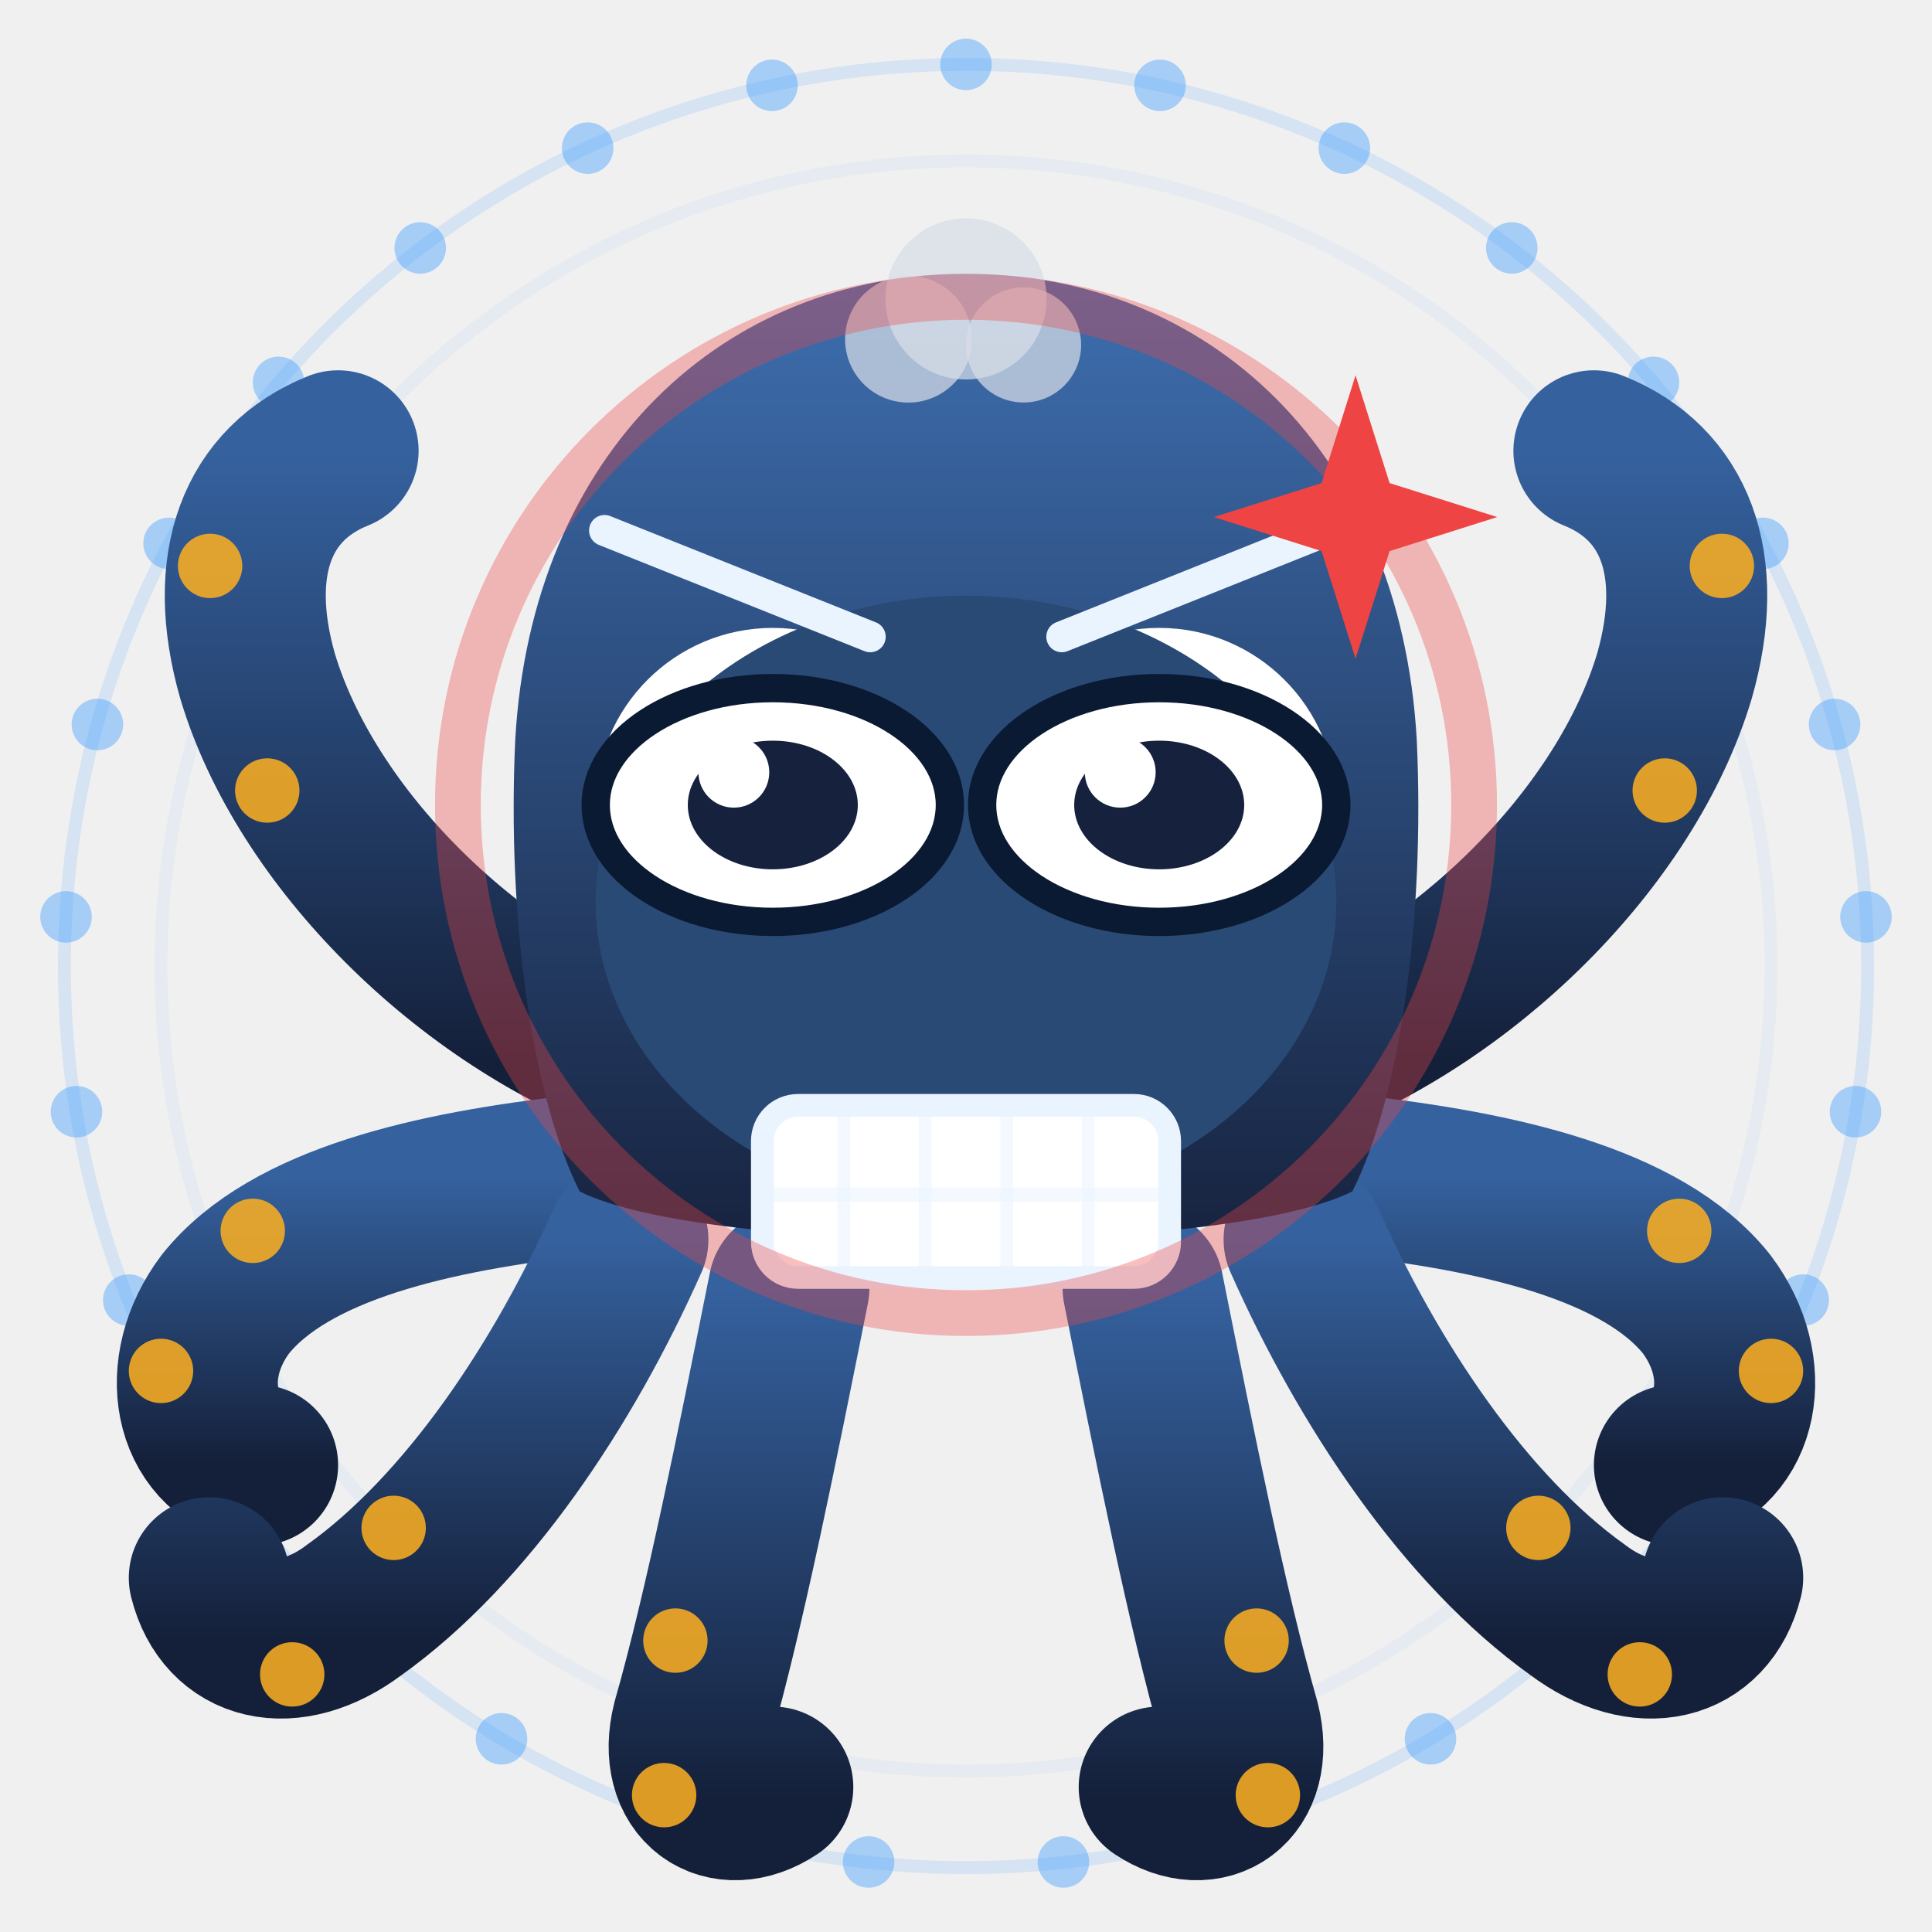
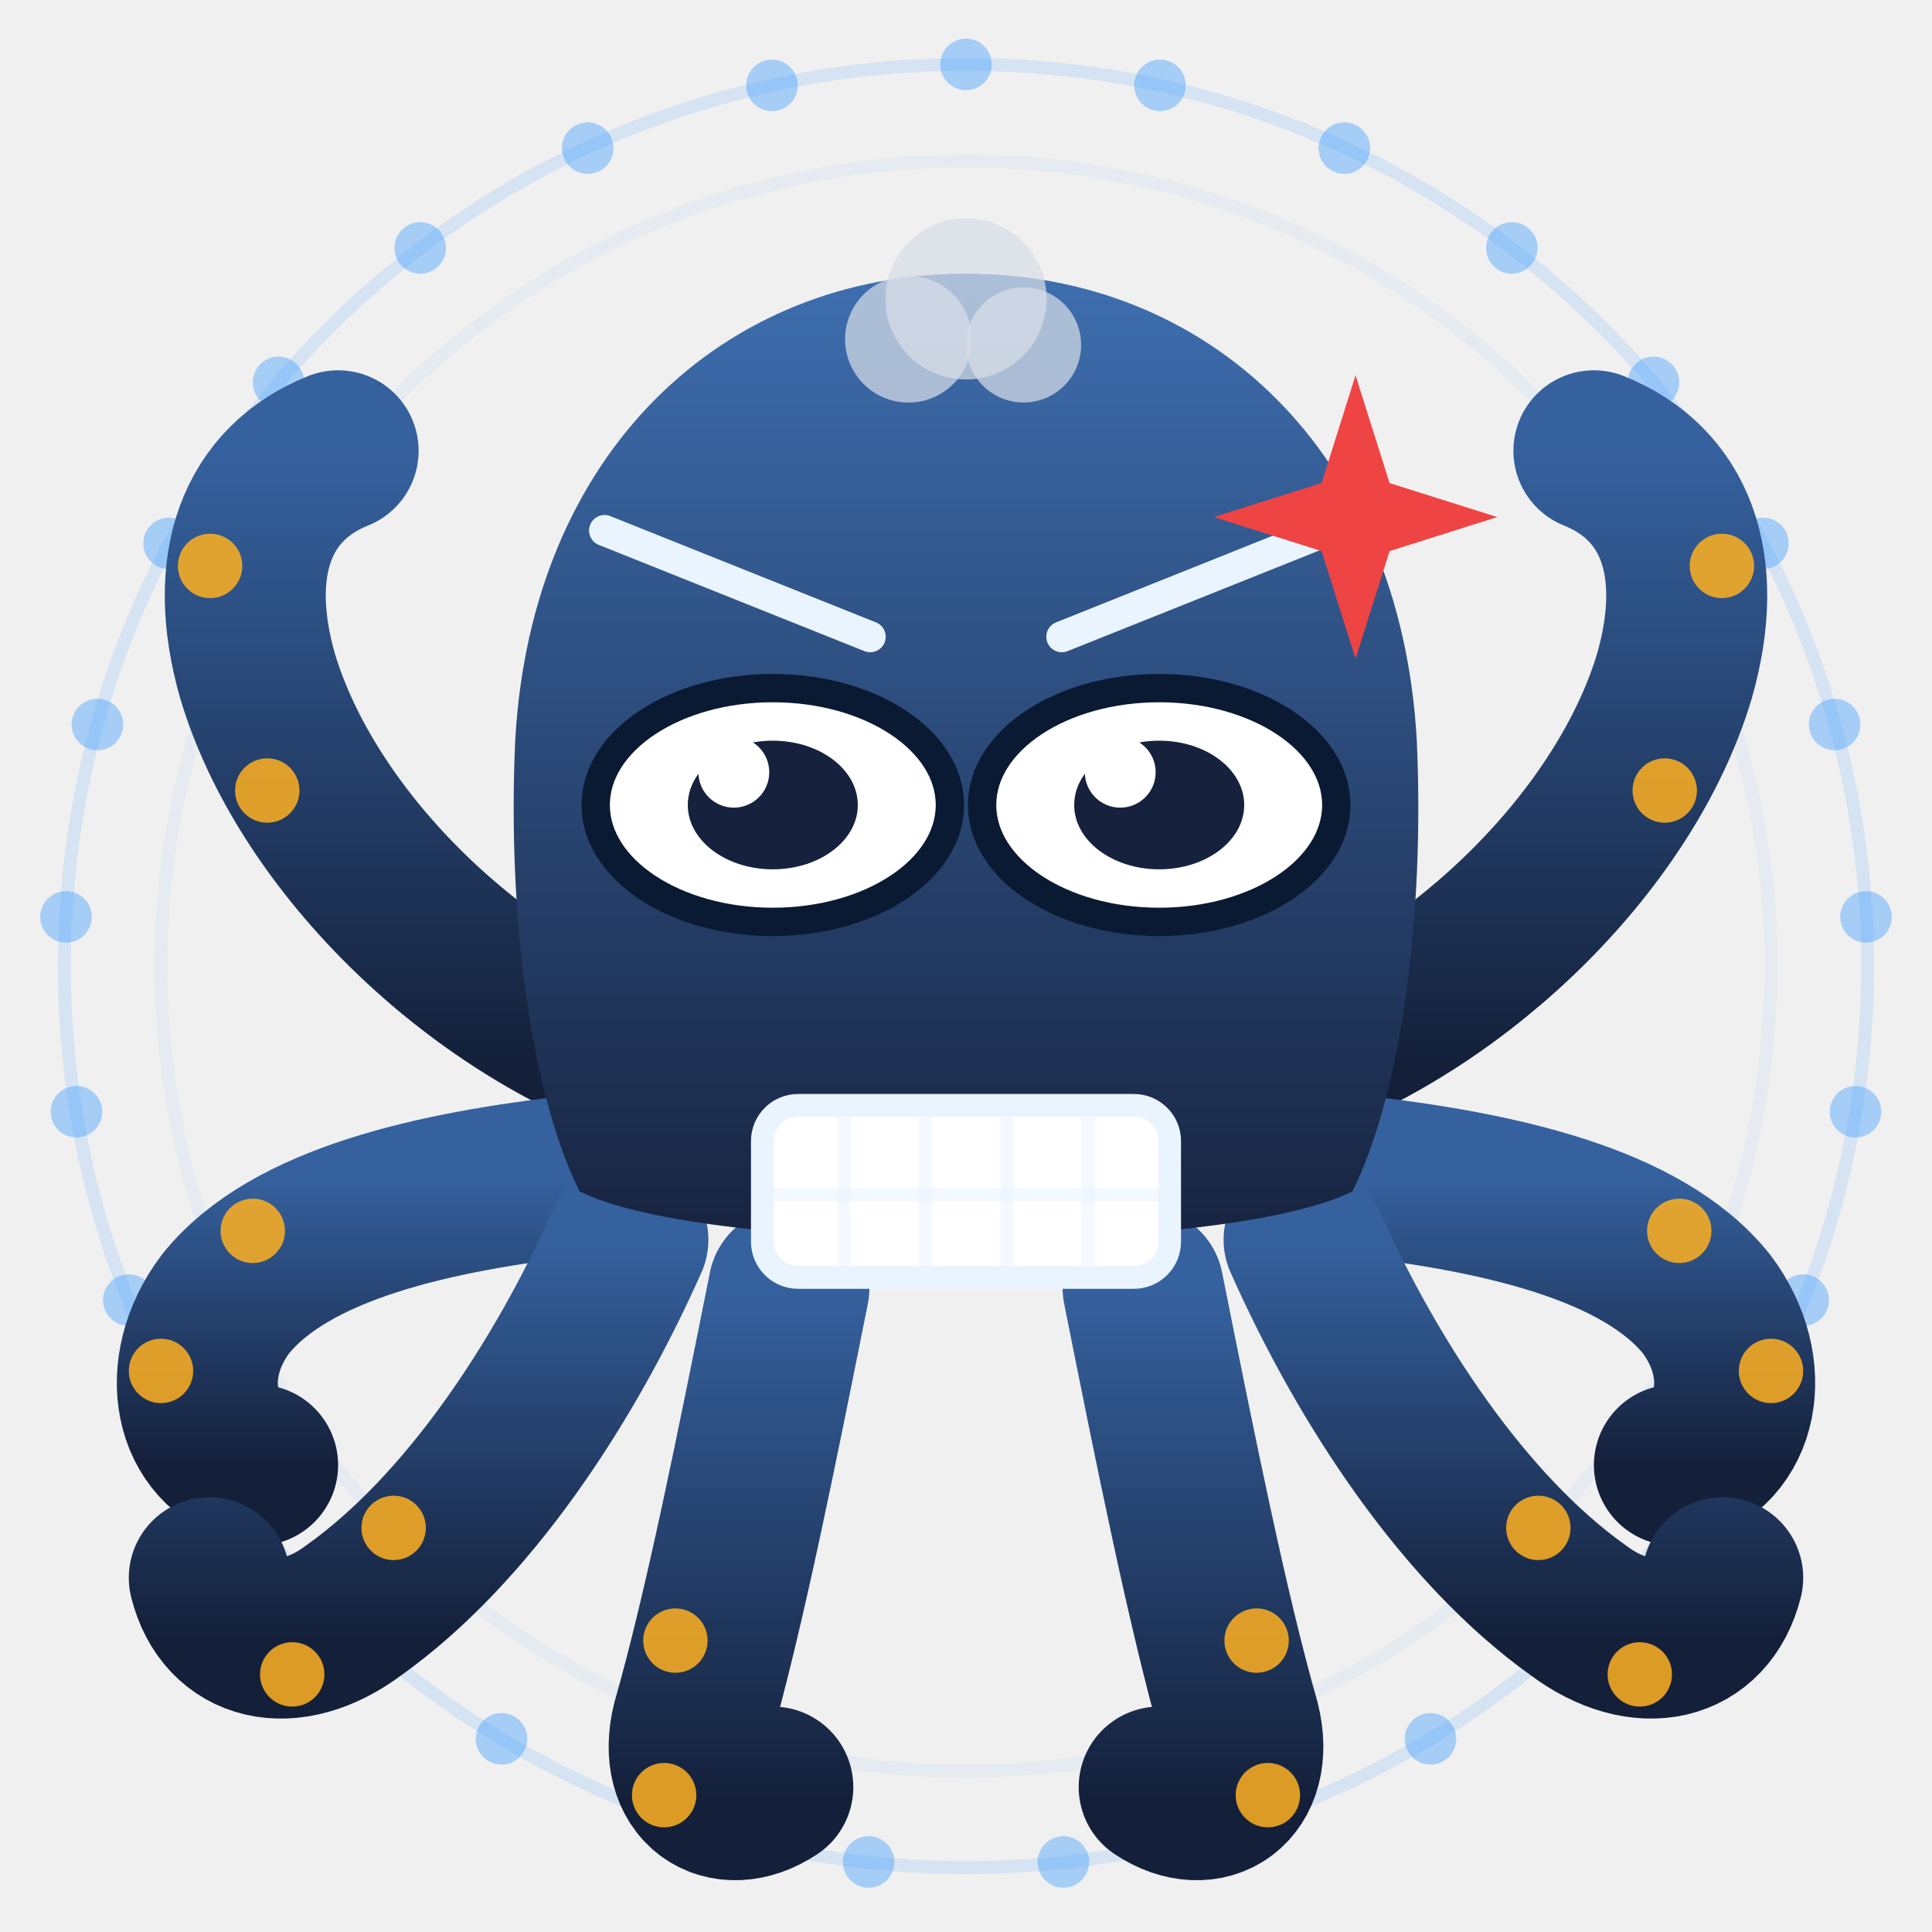
<svg xmlns="http://www.w3.org/2000/svg" viewBox="0 0 240 240" width="240" height="240" role="img" aria-label="阿章 · 愤怒 Angry">
  <style>
.ex-motion { animation: ex-shake 0.24s ease-in-out infinite; transform-box: fill-box; transform-origin: 50% 50%; }
.ex-anim-tear { animation: ex-tear 1.8s ease-in infinite; transform-box: fill-box; transform-origin: center; }
.ex-anim-sweat { animation: ex-tear 1.5s ease-in infinite; transform-box: fill-box; transform-origin: center; }
.ex-anim-heart { animation: ex-heart 2.2s ease-out infinite; transform-box: fill-box; transform-origin: center; }
.ex-anim-spark { animation: ex-spark 1.9s ease-in-out infinite; transform-box: fill-box; transform-origin: center; }
.ex-anim-rain { animation: ex-rain 1.4s linear infinite; transform-box: fill-box; transform-origin: center; }
.ex-anim-confetti { animation: ex-confetti 2.4s linear infinite; transform-box: fill-box; transform-origin: center; }
.ex-anim-pulse { animation: ex-pulse 1.6s ease-in-out infinite; transform-box: fill-box; transform-origin: center; }
.ex-anim-knock { animation: ex-knock 0.55s ease-in-out infinite; transform-box: fill-box; transform-origin: center; }
.ex-anim-knockline { animation: ex-knockline 0.55s ease-out infinite; transform-box: fill-box; transform-origin: center; }
.ex-anim-palm { animation: ex-palm 0.9s ease-in-out infinite; transform-box: fill-box; transform-origin: center; }
.ex-anim-steam { animation: ex-steam 1.8s ease-out infinite; transform-box: fill-box; transform-origin: center; }
.ex-anim-shock { animation: ex-shock 0.5s ease-in-out infinite; transform-box: fill-box; transform-origin: center; }
.ex-anim-please { animation: ex-please 1.4s ease-in-out infinite; transform-box: fill-box; transform-origin: center; }
.ex-anim-drift { animation: ex-drift 4.5s ease-in-out infinite; transform-box: fill-box; transform-origin: center; }
@keyframes ex-shake { 0%,100% { transform: translateX(0); } 20% { transform: translateX(-11.97px); } 40% { transform: translateX(11.97px); } 60% { transform: translateX(-7.74px); } 80% { transform: translateX(4.93px); } }
@keyframes ex-tear { 0% { transform: translateY(0); opacity: 0; } 18% { opacity: 1; } 100% { transform: translateY(24.2px); opacity: 0; } }
@keyframes ex-heart { 0% { transform: translateY(0) scale(.65); opacity: 0; } 20% { opacity: 1; } 100% { transform: translateY(-39.6px) scale(1.15); opacity: 0; } }
@keyframes ex-spark { 0%,100% { transform: scale(.6) rotate(0deg); opacity: .3; } 50% { transform: scale(1.15) rotate(25deg); opacity: 1; } }
@keyframes ex-rain { 0% { transform: translateY(0); opacity: 0; } 20% { opacity: 1; } 100% { transform: translateY(26.4px); opacity: 0; } }
@keyframes ex-confetti { 0% { transform: translateY(-7.7px) rotate(0deg); opacity: 1; } 100% { transform: translateY(35.2px) rotate(200deg); opacity: 0; } }
@keyframes ex-pulse { 0%,100% { transform: scale(1); opacity: .35; } 50% { transform: scale(1.18); opacity: .7; } }
@keyframes ex-knock { 0%,100% { transform: translateX(9.9px); } 35% { transform: translateX(0); } }
@keyframes ex-knockline { 0%,100% { transform: scaleX(.6); opacity: .35; } 35% { transform: scaleX(1); opacity: 1; } }
@keyframes ex-palm { 0%,100% { transform: translateY(0) rotate(0deg); } 50% { transform: translateY(-2.64px) rotate(-4deg); } }
@keyframes ex-steam { 0% { transform: translateY(0); opacity: .7; } 100% { transform: translateY(-19.8px); opacity: 0; } }
@keyframes ex-shock { 0%,100% { transform: scaleX(.7); opacity: .4; } 50% { transform: scaleX(1.25); opacity: 1; } }
@keyframes ex-please { 0%,100% { transform: translateY(0); } 50% { transform: translateY(-3.96px); } }
@keyframes ex-drift { 0%,100% { transform: translateY(0); } 50% { transform: translateY(-4.4px); } }
@media (prefers-reduced-motion: reduce) {
  .ex-motion, [class*="ex-anim-"] { animation: none !important; }
}
</style>
  <g class="ex-motion ex-angry">
    <g class="ex-base">
      <defs>
        <linearGradient id="petBody" x1="0" y1="0" x2="0" y2="1">
          <stop offset="0" stop-color="#3E6FB0" />
          <stop offset="1" stop-color="#17233F" />
        </linearGradient>
        <linearGradient id="petArm" x1="0" y1="0" x2="0" y2="1">
          <stop offset="0" stop-color="#35619E" />
          <stop offset="1" stop-color="#14203A" />
        </linearGradient>
      </defs>
      <g fill="none" stroke="#409EFF">
        <circle cx="120" cy="120" r="112" stroke-opacity="0.15" stroke-width="1.6" />
        <circle cx="120" cy="120" r="100" stroke-opacity="0.06" stroke-width="1.6" />
      </g>
      <g fill="#409EFF" fill-opacity="0.42">
        <circle cx="120.0" cy="8.0" r="3.2" />
        <circle cx="144.1" cy="10.6" r="3.2" />
        <circle cx="167.0" cy="18.4" r="3.2" />
        <circle cx="187.8" cy="30.8" r="3.2" />
        <circle cx="205.4" cy="47.5" r="3.2" />
        <circle cx="219.0" cy="67.5" r="3.2" />
        <circle cx="227.9" cy="90.0" r="3.2" />
        <circle cx="231.8" cy="113.9" r="3.2" />
        <circle cx="230.5" cy="138.1" r="3.2" />
        <circle cx="224.0" cy="161.5" r="3.2" />
        <circle cx="212.7" cy="182.9" r="3.2" />
        <circle cx="197.0" cy="201.3" r="3.2" />
        <circle cx="177.7" cy="216.0" r="3.2" />
        <circle cx="155.8" cy="226.1" r="3.2" />
        <circle cx="132.1" cy="231.3" r="3.2" />
        <circle cx="107.9" cy="231.3" r="3.2" />
        <circle cx="84.2" cy="226.1" r="3.2" />
        <circle cx="62.3" cy="216.0" r="3.2" />
        <circle cx="43.0" cy="201.3" r="3.2" />
        <circle cx="27.3" cy="182.9" r="3.2" />
        <circle cx="16.0" cy="161.5" r="3.2" />
        <circle cx="9.5" cy="138.1" r="3.2" />
        <circle cx="8.2" cy="113.9" r="3.2" />
        <circle cx="12.1" cy="90.0" r="3.2" />
        <circle cx="21.0" cy="67.5" r="3.2" />
        <circle cx="34.6" cy="47.5" r="3.2" />
        <circle cx="52.2" cy="30.8" r="3.2" />
        <circle cx="73.0" cy="18.4" r="3.2" />
        <circle cx="95.9" cy="10.6" r="3.2" />
      </g>
      <g id="azArms">
        <g fill="none" stroke="url(#petArm)" stroke-width="20" stroke-linecap="round">
          <path d="M80 132 C58 124 38 104 32 84 C28 70 32 60 42 56" />
          <path d="M72 146 C54 148 36 152 28 162 C22 170 24 180 32 182" />
          <path d="M78 154 C70 172 58 190 44 200 C36 206 28 204 26 196" />
          <path d="M98 160 C94 180 90 200 86 214 C84 222 90 226 96 222" />
        </g>
        <g fill="#FFB020" fill-opacity="0.85">
          <circle cx="33.2" cy="98.2" r="4" />
          <circle cx="26.1" cy="70.3" r="4" />
          <circle cx="31.4" cy="152.9" r="4" />
          <circle cx="20.0" cy="170.3" r="4" />
          <circle cx="48.9" cy="189.8" r="4" />
          <circle cx="36.3" cy="208.0" r="4" />
          <circle cx="83.9" cy="203.8" r="4" />
          <circle cx="82.5" cy="223.0" r="4" />
        </g>
      </g>
      <use href="#azArms" transform="translate(240,0) scale(-1,1)" />
      <path d="M120 34 C150 34 174 56 176 92 C177 114 174 136 168 148 C152 156 88 156 72 148 C66 136 63 114 64 92 C66 56 90 34 120 34 Z" fill="url(#petBody)" />
-       <path d="M112 131 Q120 139 128 131" fill="none" stroke="#16213E" stroke-width="3.4" stroke-linecap="round" opacity="0.7" />
-       <g>
-         <circle cx="96" cy="100" r="22" fill="#FFFFFF" />
-         <circle cx="144" cy="100" r="22" fill="#FFFFFF" />
-         <circle cx="96" cy="100" r="13" fill="#409EFF" />
-         <circle cx="144" cy="100" r="13" fill="#409EFF" />
-         <circle cx="96" cy="100" r="7" fill="#16213E" />
-         <circle cx="144" cy="100" r="7" fill="#16213E" />
-         <circle cx="89.5" cy="93.5" r="4.2" fill="#FFFFFF" />
-         <circle cx="137.5" cy="93.5" r="4.2" fill="#FFFFFF" />
-       </g>
-       <ellipse cx="96" cy="100" rx="23" ry="0" fill="#294673">
-     
-   </ellipse>
-       <ellipse cx="144" cy="100" rx="23" ry="0" fill="#294673">
-     
-   </ellipse>
    </g>
    <g class="ex-face">
-       <ellipse cx="120" cy="112" rx="46" ry="38" fill="#2A4A76" />
      <path d="M 75.1,65.9 L 108.1,79.1" stroke="#EAF4FF" stroke-width="3.85" stroke-linecap="round" />
      <path d="M 164.9,65.9 L 131.9,79.1" stroke="#EAF4FF" stroke-width="3.85" stroke-linecap="round" />
      <ellipse cx="96" cy="100" rx="22" ry="14.52" fill="#FFFFFF" stroke="#0B1A33" stroke-width="3.52" />
      <ellipse cx="96" cy="100" rx="10.56" ry="7.99" fill="#16213E" />
      <circle cx="91.16" cy="95.93" r="4.4" fill="#FFFFFF" />
      <ellipse cx="144" cy="100" rx="22" ry="14.52" fill="#FFFFFF" stroke="#0B1A33" stroke-width="3.52" />
      <ellipse cx="144" cy="100" rx="10.56" ry="7.99" fill="#16213E" />
      <circle cx="139.16" cy="95.93" r="4.4" fill="#FFFFFF" />
      <rect x="94.7" y="137.31" width="50.6" height="21.38" rx="4.44" fill="#FFFFFF" stroke="#EAF4FF" stroke-width="2.82" />
      <path d="M 104.82,137.31 L 104.82,158.7" stroke="#EAF4FF" stroke-width="1.58" opacity=".55" />
      <path d="M 114.94,137.31 L 114.94,158.7" stroke="#EAF4FF" stroke-width="1.58" opacity=".55" />
      <path d="M 125.06,137.31 L 125.06,158.7" stroke="#EAF4FF" stroke-width="1.58" opacity=".55" />
      <path d="M 135.18,137.31 L 135.18,158.7" stroke="#EAF4FF" stroke-width="1.58" opacity=".55" />
      <path d="M 94.7,148.4 L 145.3,148.4" stroke="#EAF4FF" stroke-width="1.76" opacity=".55" />
      <g class="ex-anim-pulse">
        <path d="M 168.39,46.63 L 172.62,60.01 L 185.99,64.23 L 172.62,68.46 L 168.39,81.83 L 164.17,68.46 L 150.79,64.23 L 164.17,60.01 Z" fill="#EF4444" />
      </g>
      <g transform="translate(112.85 42.14)">
        <circle class="ex-anim-steam" style="animation-delay:0.0s" r="7.87" fill="#D7DEE8" opacity=".72" />
      </g>
      <g transform="translate(120 37.13)">
        <circle class="ex-anim-steam" style="animation-delay:0.28s" r="10.01" fill="#D7DEE8" opacity=".72" />
      </g>
      <g transform="translate(127.15 42.85)">
        <circle class="ex-anim-steam" style="animation-delay:0.56s" r="7.15" fill="#D7DEE8" opacity=".72" />
      </g>
-       <circle class="ex-anim-pulse" cx="120" cy="100" r="63.12" fill="none" stroke="#EF4444" stroke-width="5.68" opacity=".35" />
    </g>
  </g>
</svg>
